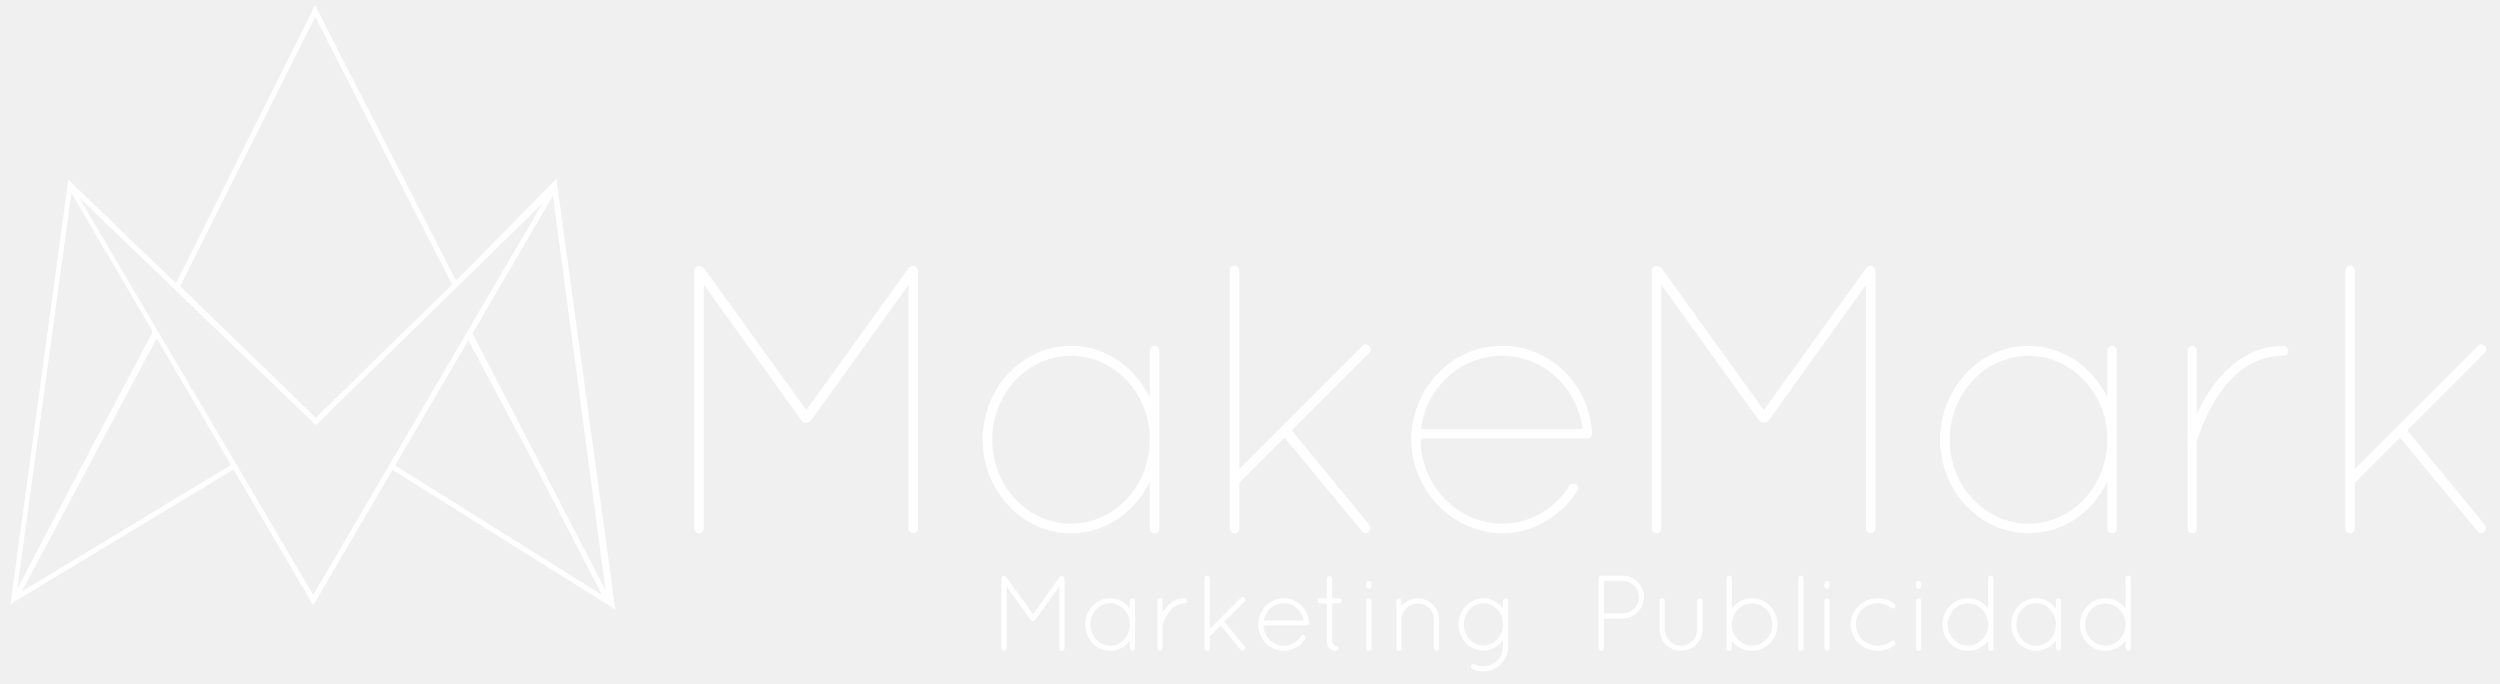
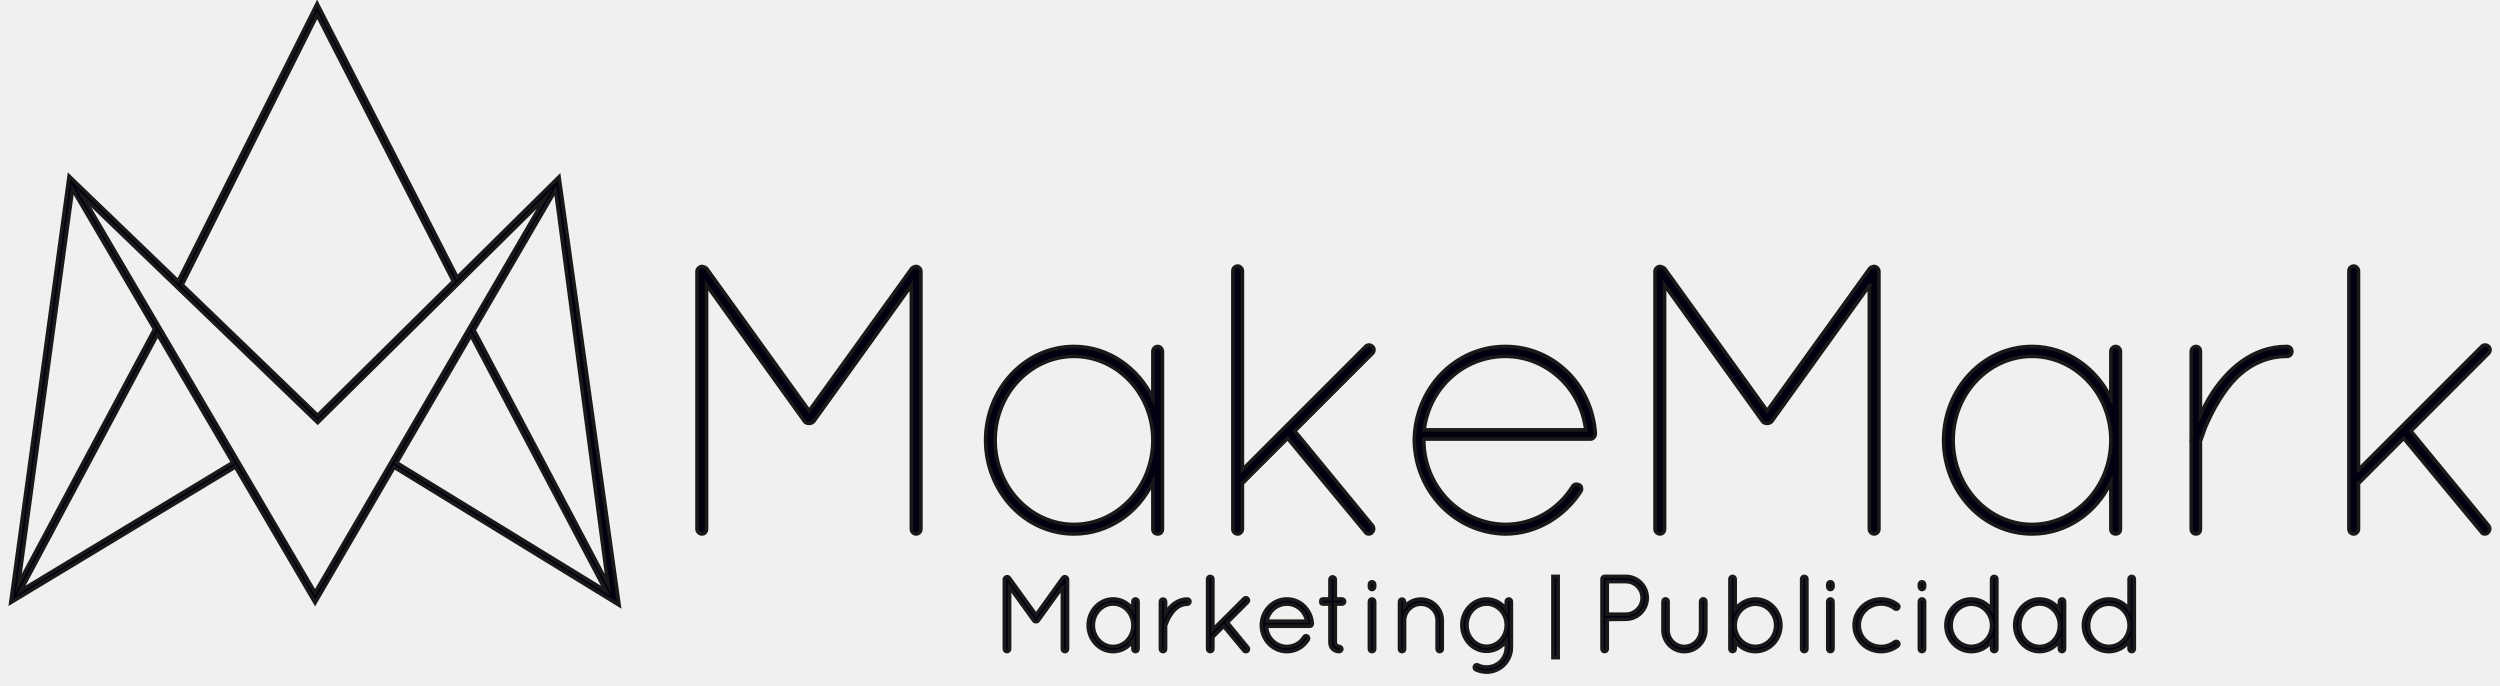
- <svg xmlns="http://www.w3.org/2000/svg" version="1.1" id="Capa_1" x="0px" y="0px" width="auto" height="auto" viewBox="0 0 954 261" enable-background="new 0 0 954 261" xml:space="preserve">
+ <svg xmlns="http://www.w3.org/2000/svg" version="1.1" id="Capa_1" x="0px" y="0px" width="700px" height="192.017px" viewBox="0 0 700 192.017" enable-background="new 0 0 700 192.017" xml:space="preserve">
+   <path fill="#000010" stroke="#191919" stroke-miterlimit="10" d="M156.533,49.506l-28.502,28.162L88.797,1L49.886,78.704  L20.457,50.379l-1.113-1.071l-0.23,1.683L3,168.726l62.907-37.97L88.224,168.8l22.133-37.971l63.009,38.626L156.533,49.506z   M170.198,163.449l-37.459-71.02l22.815-39.143L170.198,163.449z M88.812,4.25l38.123,74.5l-37.996,37.542L51.012,79.734  L88.812,4.25z M20.316,53.04l22.946,39.119l-7.416,13.89l-30.61,57.334L20.316,53.04z M5.858,165.334l35.208-65.945l3.067-5.745  l11.62,19.804l9.411,16.041L5.858,165.334z M88.219,165.891l-21.056-35.894l0.001-0.001l-9.726-16.577L23.204,55.061l65.241,62.793  l0.508,0.49l0.973-0.961l62.651-61.903l-3.61,6.194l-17.036,29.226v0l-0.836,1.435l-0.035,0.06v0l-7.985,13.698L88.219,165.891z   M111.097,129.56l20.771-35.635l19.616,37.19l18.086,34.291L111.097,129.56z" />
  <g>
-     <path fill="#FFFFFF" d="M346.659,108.758l-37.225,51.823c-0.438,0.438-1.022,0.729-1.605,0.729h-0.293   c-0.729,0-1.313-0.291-1.605-0.729l-37.371-51.97v92.99c0,1.022-0.73,1.897-1.752,1.897s-1.897-0.875-1.897-1.897v-98.245   c0-0.876,0.876-1.897,1.897-1.897c0.146,0,0.292,0,0.438,0.146c0.438,0,0.877,0.291,1.314,0.584l39.123,54.305l39.123-54.305   c0.291-0.293,0.729-0.584,1.168-0.584c0.146-0.146,0.291-0.146,0.438-0.146c1.168,0,1.897,1.021,1.897,1.897v98.245   c0,1.022-0.729,1.897-1.897,1.897c-0.876,0-1.752-0.875-1.752-1.897V108.758z" />
-     <path fill="#FFFFFF" d="M442.421,133.867v67.734c0,1.168-0.729,1.897-1.751,1.897c-1.168,0-1.897-0.729-1.897-1.897v-17.81   c-5.548,11.679-16.934,19.707-30.072,19.707c-18.686,0-33.722-16.203-33.722-35.765s15.036-35.766,33.722-35.766   c13.139,0,24.524,8.176,30.072,19.707v-17.809c0-0.877,0.729-1.898,1.897-1.898C441.691,131.969,442.421,132.99,442.421,133.867z    M438.772,167.734c0-17.664-13.576-31.971-30.072-31.971s-30.072,14.307-30.072,31.971c0,17.81,13.576,32.116,30.072,32.116   S438.772,185.544,438.772,167.734z" />
-     <path fill="#FFFFFF" d="M469.28,103.211c0-1.021,0.73-1.898,1.898-1.898c0.875,0,1.751,0.877,1.751,1.898v75.764l47.005-47.006   c0.73-0.73,1.752-0.73,2.629,0c0.729,0.73,0.729,1.898,0,2.628l-29.635,29.634l29.635,36.058c0.729,1.021,0.438,2.043-0.293,2.773   c-0.291,0.292-0.73,0.438-1.021,0.438c-0.584,0-1.168-0.146-1.459-0.729l-29.635-35.766l-16.787,16.788   c-0.146,0.146-0.293,0.292-0.438,0.292v17.518c0,1.022-0.876,1.897-1.751,1.897c-1.168,0-1.898-0.875-1.898-1.897V103.211z" />
-     <path fill="#FFFFFF" d="M538.476,167.734c0.291-19.854,15.619-35.766,34.742-35.766c18.248,0,32.992,14.452,34.307,32.992v0.146   v0.292v0.146c-0.146,0.875-0.877,1.752-1.752,1.752h-63.648v0.438c0,17.518,13.869,31.97,31.094,32.116   c10.803,0,20.293-5.84,25.693-14.599c0.584-0.876,1.605-0.876,2.627-0.438c0.73,0.438,1.023,1.606,0.439,2.482   c-6.133,9.488-16.789,16.203-28.76,16.203C554.095,203.208,538.767,187.296,538.476,167.734z M542.271,163.793h61.604   c-1.896-15.912-15.035-28.029-30.656-28.029C557.308,135.764,544.169,147.881,542.271,163.793z" />
-     <path fill="#FFFFFF" d="M712.046,108.758l-37.225,51.823c-0.438,0.438-1.021,0.729-1.605,0.729h-0.293   c-0.73,0-1.314-0.291-1.605-0.729l-37.371-51.97v92.99c0,1.022-0.73,1.897-1.752,1.897s-1.898-0.875-1.898-1.897v-98.245   c0-0.876,0.877-1.897,1.898-1.897c0.146,0,0.293,0,0.438,0.146c0.439,0,0.877,0.291,1.314,0.584l39.123,54.305l39.123-54.305   c0.291-0.293,0.73-0.584,1.168-0.584c0.145-0.146,0.291-0.146,0.438-0.146c1.168,0,1.898,1.021,1.898,1.897v98.245   c0,1.022-0.73,1.897-1.898,1.897c-0.875,0-1.752-0.875-1.752-1.897V108.758z" />
-     <path fill="#FFFFFF" d="M807.808,133.867v67.734c0,1.168-0.729,1.897-1.752,1.897c-1.168,0-1.896-0.729-1.896-1.897v-17.81   c-5.547,11.679-16.934,19.707-30.072,19.707c-18.686,0-33.723-16.203-33.723-35.765s15.037-35.766,33.723-35.766   c13.139,0,24.525,8.176,30.072,19.707v-17.809c0-0.877,0.729-1.898,1.896-1.898C807.079,131.969,807.808,132.99,807.808,133.867z    M804.159,167.734c0-17.664-13.576-31.971-30.072-31.971s-30.072,14.307-30.072,31.971c0,17.81,13.576,32.116,30.072,32.116   S804.159,185.544,804.159,167.734z" />
-     <path fill="#FFFFFF" d="M834.813,168.172c-0.146-0.291-0.146-0.438,0-0.875v-33.43c0-1.022,0.875-1.898,1.752-1.898   c1.168,0,1.752,0.876,1.752,1.898V158.1c1.168-2.628,2.627-5.547,4.525-8.467c5.547-8.321,14.744-17.664,28.467-17.664   c1.166,0,1.896,0.876,1.896,1.898c0,1.021-0.73,1.896-1.896,1.896c-9.051,0-15.912,4.381-20.73,9.781   c-5.109,5.84-8.613,13.139-10.51,17.664c-1.168,3.211-1.752,4.963-1.752,4.963v33.43c0,1.168-0.584,1.897-1.752,1.897   c-0.877,0-1.752-0.729-1.752-1.897V168.172z" />
-     <path fill="#FFFFFF" d="M894.956,103.211c0-1.021,0.73-1.898,1.898-1.898c0.875,0,1.752,0.877,1.752,1.898v75.764l47.006-47.006   c0.73-0.73,1.752-0.73,2.627,0c0.73,0.73,0.73,1.898,0,2.628l-29.633,29.634l29.633,36.058c0.73,1.021,0.438,2.043-0.291,2.773   c-0.293,0.292-0.73,0.438-1.023,0.438c-0.582,0-1.166-0.146-1.459-0.729l-29.635-35.766l-16.787,16.788   c-0.146,0.146-0.291,0.292-0.438,0.292v17.518c0,1.022-0.877,1.897-1.752,1.897c-1.168,0-1.898-0.875-1.898-1.897V103.211z" />
+     <path fill="#000010" stroke="#191919" stroke-miterlimit="10" d="M255.176,79.963l-27.328,38.045   c-0.322,0.322-0.75,0.536-1.178,0.536h-0.215c-0.536,0-0.964-0.214-1.179-0.536l-27.435-38.152v68.267   c0,0.751-0.536,1.393-1.286,1.393s-1.393-0.642-1.393-1.393V75.998c0-0.643,0.643-1.393,1.393-1.393c0.107,0,0.214,0,0.321,0.107   c0.322,0,0.644,0.214,0.965,0.429l28.721,39.867l28.722-39.867c0.213-0.215,0.536-0.429,0.857-0.429   c0.107-0.107,0.213-0.107,0.321-0.107c0.857,0,1.393,0.75,1.393,1.393v72.125c0,0.751-0.536,1.393-1.393,1.393   c-0.643,0-1.286-0.642-1.286-1.393V79.963z" />
+     <path fill="#000010" stroke="#191919" stroke-miterlimit="10" d="M325.478,98.396v49.726c0,0.857-0.535,1.393-1.285,1.393   c-0.857,0-1.393-0.536-1.393-1.393v-13.074c-4.073,8.574-12.432,14.467-22.077,14.467c-13.717,0-24.756-11.895-24.756-26.256   s11.039-26.257,24.756-26.257c9.646,0,18.004,6.002,22.077,14.468V98.396c0-0.644,0.536-1.394,1.393-1.394   C324.942,97.002,325.478,97.752,325.478,98.396z M322.799,123.259c0-12.968-9.967-23.471-22.077-23.471   s-22.077,10.503-22.077,23.471c0,13.075,9.966,23.578,22.077,23.578S322.799,136.334,322.799,123.259z" />
+     <path fill="#000010" stroke="#191919" stroke-miterlimit="10" d="M345.196,75.891c0-0.75,0.537-1.394,1.394-1.394   c0.642,0,1.285,0.644,1.285,1.394v55.621l34.508-34.509c0.536-0.536,1.286-0.536,1.93,0c0.535,0.537,0.535,1.394,0,1.93   l-21.756,21.755l21.756,26.471c0.535,0.75,0.321,1.5-0.215,2.036c-0.214,0.214-0.536,0.321-0.75,0.321   c-0.429,0-0.857-0.107-1.071-0.536l-21.755-26.256l-12.324,12.325c-0.108,0.107-0.215,0.214-0.322,0.214v12.86   c0,0.751-0.643,1.393-1.285,1.393c-0.857,0-1.394-0.642-1.394-1.393V75.891z" />
+     <path fill="#000010" stroke="#191919" stroke-miterlimit="10" d="M395.994,123.259c0.214-14.575,11.467-26.257,25.506-26.257   c13.396,0,24.221,10.61,25.186,24.221v0.107v0.214v0.107c-0.107,0.643-0.645,1.286-1.286,1.286h-46.727v0.321   c0,12.86,10.182,23.47,22.827,23.578c7.931,0,14.897-4.287,18.862-10.717c0.429-0.643,1.179-0.643,1.929-0.322   c0.536,0.322,0.751,1.18,0.322,1.823c-4.502,6.965-12.325,11.895-21.113,11.895C407.461,149.302,396.208,137.62,395.994,123.259z    M398.78,120.366h45.226c-1.393-11.682-11.038-20.577-22.506-20.577C409.819,99.789,400.174,108.684,398.78,120.366z" />
+     <path fill="#000010" stroke="#191919" stroke-miterlimit="10" d="M523.418,79.963l-27.328,38.045   c-0.321,0.322-0.75,0.536-1.179,0.536h-0.215c-0.536,0-0.965-0.214-1.179-0.536l-27.436-38.152v68.267   c0,0.751-0.536,1.393-1.286,1.393s-1.394-0.642-1.394-1.393V75.998c0-0.643,0.644-1.393,1.394-1.393c0.107,0,0.216,0,0.321,0.107   c0.323,0,0.644,0.214,0.965,0.429l28.722,39.867l28.722-39.867c0.214-0.215,0.536-0.429,0.857-0.429   c0.106-0.107,0.214-0.107,0.321-0.107c0.857,0,1.394,0.75,1.394,1.393v72.125c0,0.751-0.536,1.393-1.394,1.393   c-0.643,0-1.286-0.642-1.286-1.393V79.963z" />
+     <path fill="#000010" stroke="#191919" stroke-miterlimit="10" d="M593.72,98.396v49.726c0,0.857-0.535,1.393-1.286,1.393   c-0.857,0-1.393-0.536-1.393-1.393v-13.074c-4.072,8.574-12.432,14.467-22.077,14.467c-13.718,0-24.757-11.895-24.757-26.256   s11.039-26.257,24.757-26.257c9.646,0,18.005,6.002,22.077,14.468V98.396c0-0.644,0.535-1.394,1.393-1.394   C593.185,97.002,593.72,97.752,593.72,98.396z M591.041,123.259c0-12.968-9.967-23.471-22.077-23.471s-22.077,10.503-22.077,23.471   c0,13.075,9.967,23.578,22.077,23.578S591.041,136.334,591.041,123.259z" />
+     <path fill="#000010" stroke="#191919" stroke-miterlimit="10" d="M613.545,123.581c-0.107-0.214-0.107-0.321,0-0.643V98.396   c0-0.751,0.643-1.394,1.286-1.394c0.857,0,1.286,0.643,1.286,1.394v17.79c0.857-1.929,1.929-4.072,3.322-6.216   c4.072-6.109,10.824-12.968,20.898-12.968c0.856,0,1.393,0.643,1.393,1.394c0,0.75-0.536,1.392-1.393,1.392   c-6.645,0-11.682,3.216-15.219,7.181c-3.751,4.287-6.323,9.646-7.716,12.968c-0.857,2.357-1.286,3.644-1.286,3.644v24.542   c0,0.857-0.429,1.393-1.286,1.393c-0.644,0-1.286-0.536-1.286-1.393V123.581z" />
+     <path fill="#000010" stroke="#191919" stroke-miterlimit="10" d="M657.697,75.891c0-0.75,0.537-1.394,1.395-1.394   c0.642,0,1.286,0.644,1.286,1.394v55.621l34.508-34.509c0.536-0.536,1.286-0.536,1.929,0c0.536,0.537,0.536,1.394,0,1.93   l-21.754,21.755l21.754,26.471c0.536,0.75,0.321,1.5-0.214,2.036c-0.215,0.214-0.536,0.321-0.751,0.321   c-0.428,0-0.856-0.107-1.071-0.536l-21.756-26.256l-12.323,12.325c-0.108,0.107-0.214,0.214-0.321,0.214v12.86   c0,0.751-0.645,1.393-1.286,1.393c-0.857,0-1.395-0.642-1.395-1.393V75.891z" />
  </g>
  <g>
-     <path fill="#FFFFFF" d="M404.267,223.766l-9.184,12.751c-0.205,0.328-0.533,0.451-0.82,0.451h-0.082   c-0.369,0-0.656-0.123-0.861-0.451l-9.184-12.71v23.575c0,0.532-0.451,0.983-0.984,0.983c-0.574,0-1.025-0.451-1.025-0.983v-26.568   c0-0.328,0.164-0.615,0.41-0.778c0-0.041,0.041-0.041,0.082-0.082c0.451-0.287,1.066-0.205,1.394,0.245l10.209,14.146   l10.168-14.146c0.287-0.45,0.943-0.532,1.394-0.245c0.123,0.123,0.205,0.204,0.287,0.327c0.082,0.164,0.164,0.369,0.164,0.533   v26.568c0,0.532-0.451,0.983-0.984,0.983c-0.574,0-0.984-0.451-0.984-0.983V223.766z" />
-     <path fill="#FFFFFF" d="M433.13,229.26v18.122c0,0.532-0.451,0.983-0.984,0.983s-0.984-0.451-0.984-0.983v-2.993   c-1.722,2.378-4.469,3.977-7.544,3.977c-5.289,0-9.512-4.551-9.512-10.045s4.223-10.045,9.512-10.045   c3.075,0,5.822,1.559,7.544,3.936v-2.951c0-0.574,0.451-0.984,0.984-0.984S433.13,228.686,433.13,229.26z M431.162,238.32   c0-4.51-3.403-8.117-7.544-8.117c-4.1,0-7.544,3.607-7.544,8.117s3.444,8.077,7.544,8.077   C427.759,246.397,431.162,242.83,431.162,238.32z" />
-     <path fill="#FFFFFF" d="M441.657,229.301c0-0.574,0.451-0.984,1.025-0.984c0.492,0,0.943,0.41,0.943,0.984v4.428   c0.082-0.164,0.164-0.328,0.287-0.492c1.517-2.378,4.182-4.92,8.036-4.92c0.533,0,0.984,0.41,0.984,0.984   c0,0.533-0.451,0.984-0.984,0.984c-2.624,0-4.428,1.476-5.822,3.279c-1.353,1.805-2.132,3.854-2.419,4.674   c-0.082,0.164-0.082,0.246-0.082,0.328v8.815c0,0.573-0.451,0.983-0.943,0.983c-0.574,0-1.025-0.41-1.025-0.983V229.301z" />
-     <path fill="#FFFFFF" d="M459.656,220.649c0-0.532,0.451-0.983,0.984-0.983c0.574,0,1.025,0.451,1.025,0.983v19.312l11.89-11.85   c0.41-0.41,0.984-0.41,1.394,0c0.41,0.369,0.41,0.984,0,1.395l-7.749,7.748l7.79,9.472c0.369,0.451,0.328,1.024-0.082,1.435   c-0.204,0.164-0.45,0.205-0.655,0.205c-0.287,0-0.615-0.082-0.779-0.369l-7.709-9.307l-4.099,4.1v4.593   c0,0.532-0.451,0.983-1.025,0.983c-0.533,0-0.984-0.451-0.984-0.983V220.649z" />
-     <path fill="#FFFFFF" d="M480.156,238.361c0-5.576,4.347-10.086,9.759-10.086c5.166,0,9.266,4.1,9.676,9.348v0.041v0.123   c0,0.533-0.451,0.902-0.984,0.902h-16.482c0.205,4.387,3.649,7.708,7.791,7.708c2.664,0,5.125-1.394,6.478-3.649   c0.287-0.491,0.901-0.573,1.312-0.327c0.451,0.327,0.615,0.901,0.328,1.394c-1.722,2.747-4.715,4.551-8.117,4.551   C484.503,248.365,480.156,243.855,480.156,238.361z M482.247,236.763h15.211c-0.655-3.772-3.854-6.519-7.543-6.519   C486.143,230.244,482.985,232.949,482.247,236.763z" />
-     <path fill="#FFFFFF" d="M511.932,229.26c0,0.492-0.492,0.984-0.984,0.984h-2.583v14.637c0,0.984,0.984,1.477,1.477,1.477   s1.025,0.532,1.025,1.024c0,0.491-0.533,0.983-1.025,0.983c-2.01,0-3.526-1.476-3.526-3.484v-14.637h-2.501   c-0.984,0-0.984-0.492-0.984-0.984s0-0.984,0.984-0.984h2.501v-7.462c0-0.492,0.492-0.983,0.983-0.983   c0.533,0,1.066,0.491,1.066,0.983v7.462h2.583C511.439,228.275,511.932,228.768,511.932,229.26z" />
-     <path fill="#FFFFFF" d="M521.361,222.699c0-0.533,0.451-0.984,0.983-0.984c0.574,0,1.025,0.451,1.025,0.984v0.943   c0,0.574-0.451,1.066-1.025,1.066c-0.532,0-0.983-0.492-0.983-1.066V222.699z M521.361,229.26c0-0.574,0.451-0.984,0.983-0.984   c0.574,0,1.025,0.41,1.025,0.984v18.122c0,0.532-0.451,0.983-1.025,0.983c-0.532,0-0.983-0.451-0.983-0.983V229.26z" />
-     <path fill="#FFFFFF" d="M547.19,236.476c0-3.403-2.746-6.19-6.19-6.19c-3.403,0-6.149,2.787-6.231,6.19v10.906v0.164   c-0.041,0.164-0.082,0.327-0.205,0.45c-0.164,0.246-0.451,0.369-0.738,0.369h-0.246c-0.287-0.082-0.533-0.287-0.656-0.533   c-0.041-0.041-0.041-0.082-0.041-0.122c0-0.041-0.041-0.082-0.041-0.082v-0.246v-10.906v-0.328v-6.847   c0-0.533,0.41-0.984,0.984-0.984c0.533,0,0.943,0.451,0.943,0.984v1.927c1.476-1.763,3.73-2.911,6.231-2.911   c4.51,0,8.159,3.689,8.159,8.159v10.906c0,0.573-0.451,0.983-0.984,0.983s-0.984-0.41-0.984-0.983V236.476z" />
-     <path fill="#FFFFFF" d="M575.522,246.767c0,5.207-4.224,9.431-9.472,9.431c-1.476,0-2.87-0.369-4.183-0.943   c-0.41-0.287-0.655-0.861-0.41-1.312c0.246-0.533,0.82-0.738,1.312-0.451c1.025,0.492,2.051,0.738,3.28,0.738   c4.183,0,7.503-3.32,7.503-7.462v-2.46c-1.681,2.419-4.428,3.936-7.503,3.936c-5.248,0-9.431-4.469-9.431-10.004   c0-5.412,4.183-9.963,9.431-9.963c3.075,0,5.822,1.559,7.503,3.936v-2.951c0-0.533,0.451-0.984,1.025-0.984   c0.492,0,0.943,0.451,0.943,0.984V246.767z M573.554,238.238c0-4.469-3.361-7.994-7.503-7.994c-4.101,0-7.462,3.525-7.462,7.994   c0,4.51,3.361,8.078,7.462,8.078C570.192,246.316,573.554,242.748,573.554,238.238z" />
-     <path fill="#FFFFFF" d="M610.083,220.649c0-0.532,0.451-0.983,0.984-0.983h0.123h7.994c4.51,0,8.16,3.689,8.16,8.199   s-3.65,8.159-8.16,8.159l-7.093,0.082v11.275c0,0.532-0.45,0.983-1.024,0.983c-0.533,0-0.984-0.451-0.984-0.983V220.649z    M619.185,234.098c3.403-0.041,6.191-2.829,6.191-6.232c0-3.402-2.788-6.191-6.191-6.191h-7.093v12.424H619.185z" />
-     <path fill="#FFFFFF" d="M633.329,229.219c0-0.574,0.451-0.984,0.984-0.984s0.984,0.41,0.984,0.984v10.947   c0,3.443,2.746,6.191,6.149,6.231c3.444-0.04,6.231-2.788,6.231-6.231v-10.947c0-0.574,0.492-0.984,0.984-0.984   c0.574,0,1.025,0.41,1.025,0.984v10.947c0,4.51-3.648,8.199-8.241,8.199c-4.51,0-8.118-3.689-8.118-8.199V229.219z" />
-     <path fill="#FFFFFF" d="M658.872,238.771v-0.41v-0.41v-17.302c0-0.532,0.451-0.983,0.984-0.983c0.574,0,1.025,0.451,1.025,0.983   v11.562c1.762-2.377,4.551-3.936,7.707-3.936c5.412,0,9.717,4.51,9.717,10.086c0,5.494-4.305,10.004-9.717,10.004   c-3.156,0-5.945-1.517-7.707-3.895v2.911c0,0.532-0.451,0.983-1.025,0.983c-0.533,0-0.984-0.451-0.984-0.983V238.771z    M660.882,238.361c0,4.428,3.484,7.996,7.707,7.996c4.264,0,7.709-3.568,7.709-7.996c0-4.469-3.445-8.076-7.709-8.076   c-4.141,0-7.544,3.443-7.707,7.748V238.361z" />
-     <path fill="#FFFFFF" d="M686.219,220.649c0-0.532,0.451-0.983,0.983-0.983c0.574,0,1.025,0.451,1.025,0.983v26.732   c0,0.532-0.451,0.983-1.025,0.983c-0.532,0-0.983-0.451-0.983-0.983V220.649z" />
-     <path fill="#FFFFFF" d="M696.181,222.699c0-0.533,0.451-0.984,0.984-0.984c0.574,0,1.025,0.451,1.025,0.984v0.943   c0,0.574-0.451,1.066-1.025,1.066c-0.533,0-0.984-0.492-0.984-1.066V222.699z M696.181,229.26c0-0.574,0.451-0.984,0.984-0.984   c0.574,0,1.025,0.41,1.025,0.984v18.122c0,0.532-0.451,0.983-1.025,0.983c-0.533,0-0.984-0.451-0.984-0.983V229.26z" />
-     <path fill="#FFFFFF" d="M706.226,238.279c0-5.576,4.592-10.004,10.332-10.004c2.378,0,4.633,0.82,6.396,2.215   c0.41,0.286,0.492,0.901,0.123,1.353c-0.328,0.368-0.902,0.491-1.354,0.163c-1.436-1.147-3.238-1.803-5.166-1.803   c-4.674,0-8.363,3.648-8.363,8.076c0,4.51,3.689,8.118,8.363,8.118c1.928,0,3.73-0.655,5.166-1.763   c0.451-0.328,1.025-0.205,1.354,0.164c0.369,0.451,0.287,1.066-0.205,1.436c-1.682,1.312-3.937,2.131-6.314,2.131   C710.817,248.365,706.226,243.938,706.226,238.279z" />
-     <path fill="#FFFFFF" d="M731.112,222.699c0-0.533,0.451-0.984,0.984-0.984c0.574,0,1.025,0.451,1.025,0.984v0.943   c0,0.574-0.451,1.066-1.025,1.066c-0.533,0-0.984-0.492-0.984-1.066V222.699z M731.112,229.26c0-0.574,0.451-0.984,0.984-0.984   c0.574,0,1.025,0.41,1.025,0.984v18.122c0,0.532-0.451,0.983-1.025,0.983c-0.533,0-0.984-0.451-0.984-0.983V229.26z" />
-     <path fill="#FFFFFF" d="M758.665,244.471c-1.764,2.378-4.552,3.895-7.709,3.895c-5.412,0-9.717-4.51-9.717-10.004   c0-5.576,4.305-10.086,9.717-10.086c3.157,0,5.945,1.559,7.709,3.936v-11.562c0-0.532,0.45-0.983,1.024-0.983   c0.533,0,0.983,0.451,0.983,0.983v17.302v0.41v9.021c0,0.532-0.45,0.983-0.983,0.983c-0.574,0-1.024-0.451-1.024-0.983V244.471z    M758.665,238.689v-0.656c-0.164-4.305-3.567-7.748-7.709-7.748c-4.223,0-7.707,3.607-7.707,8.076c0,4.428,3.484,7.996,7.707,7.996   C755.098,246.357,758.501,242.953,758.665,238.689z" />
-     <path fill="#FFFFFF" d="M786.503,229.26v18.122c0,0.532-0.451,0.983-0.984,0.983s-0.983-0.451-0.983-0.983v-2.993   c-1.722,2.378-4.47,3.977-7.544,3.977c-5.289,0-9.512-4.551-9.512-10.045s4.223-10.045,9.512-10.045   c3.074,0,5.822,1.559,7.544,3.936v-2.951c0-0.574,0.45-0.984,0.983-0.984S786.503,228.686,786.503,229.26z M784.535,238.32   c0-4.51-3.403-8.117-7.544-8.117c-4.1,0-7.545,3.607-7.545,8.117s3.445,8.077,7.545,8.077   C781.132,246.397,784.535,242.83,784.535,238.32z" />
-     <path fill="#FFFFFF" d="M811.103,244.471c-1.764,2.378-4.551,3.895-7.708,3.895c-5.412,0-9.718-4.51-9.718-10.004   c0-5.576,4.306-10.086,9.718-10.086c3.157,0,5.944,1.559,7.708,3.936v-11.562c0-0.532,0.451-0.983,1.025-0.983   c0.533,0,0.983,0.451,0.983,0.983v17.302v0.41v9.021c0,0.532-0.45,0.983-0.983,0.983c-0.574,0-1.025-0.451-1.025-0.983V244.471z    M811.103,238.689v-0.656c-0.164-4.305-3.566-7.748-7.708-7.748c-4.224,0-7.708,3.607-7.708,8.076c0,4.428,3.484,7.996,7.708,7.996   C807.536,246.357,810.938,242.953,811.103,238.689z" />
+     <path fill="#000010" stroke="#191919" stroke-miterlimit="10" d="M297.467,164.394l-6.743,9.361   c-0.15,0.241-0.391,0.331-0.602,0.331h-0.06c-0.271,0-0.482-0.09-0.632-0.331l-6.743-9.331v17.307c0,0.391-0.331,0.722-0.722,0.722   c-0.422,0-0.752-0.332-0.752-0.722v-19.505c0-0.241,0.121-0.452,0.301-0.571c0-0.03,0.03-0.03,0.06-0.06   c0.331-0.211,0.783-0.15,1.023,0.18l7.496,10.385l7.464-10.385c0.211-0.33,0.692-0.391,1.023-0.18c0.09,0.09,0.15,0.15,0.21,0.24   c0.061,0.12,0.121,0.271,0.121,0.391v19.505c0,0.391-0.331,0.722-0.723,0.722c-0.421,0-0.722-0.332-0.722-0.722V164.394z" />
+     <path fill="#000010" stroke="#191919" stroke-miterlimit="10" d="M318.657,168.427v13.304c0,0.391-0.331,0.722-0.723,0.722   c-0.391,0-0.722-0.332-0.722-0.722v-2.197c-1.264,1.746-3.282,2.919-5.539,2.919c-3.883,0-6.983-3.341-6.983-7.375   s3.101-7.375,6.983-7.375c2.257,0,4.274,1.145,5.539,2.89v-2.167c0-0.421,0.331-0.723,0.722-0.723   C318.326,167.704,318.657,168.005,318.657,168.427z M317.212,175.079c0-3.311-2.499-5.959-5.539-5.959   c-3.01,0-5.538,2.648-5.538,5.959s2.528,5.93,5.538,5.93C314.714,181.008,317.212,178.389,317.212,175.079z" />
+     <path fill="#000010" stroke="#191919" stroke-miterlimit="10" d="M324.917,168.457c0-0.421,0.331-0.723,0.753-0.723   c0.361,0,0.692,0.301,0.692,0.723v3.25c0.061-0.12,0.12-0.241,0.21-0.361c1.114-1.746,3.071-3.612,5.9-3.612   c0.391,0,0.723,0.301,0.723,0.723c0,0.392-0.332,0.723-0.723,0.723c-1.926,0-3.25,1.083-4.274,2.408   c-0.993,1.325-1.565,2.829-1.775,3.431c-0.061,0.12-0.061,0.181-0.061,0.241v6.472c0,0.421-0.331,0.722-0.692,0.722   c-0.422,0-0.753-0.301-0.753-0.722V168.457z" />
+     <path fill="#000010" stroke="#191919" stroke-miterlimit="10" d="M338.131,162.106c0-0.391,0.331-0.722,0.722-0.722   c0.422,0,0.753,0.332,0.753,0.722v14.177l8.729-8.699c0.301-0.301,0.723-0.301,1.023,0c0.301,0.271,0.301,0.723,0,1.023   l-5.689,5.688l5.719,6.953c0.271,0.332,0.241,0.752-0.06,1.053c-0.15,0.121-0.331,0.151-0.481,0.151   c-0.211,0-0.452-0.061-0.572-0.271l-5.659-6.833l-3.01,3.01v3.372c0,0.391-0.331,0.722-0.753,0.722   c-0.391,0-0.722-0.332-0.722-0.722V162.106z" />
+     <path fill="#000010" stroke="#191919" stroke-miterlimit="10" d="M353.181,175.109c0-4.094,3.19-7.405,7.164-7.405   c3.792,0,6.802,3.01,7.104,6.863v0.03v0.09c0,0.392-0.331,0.663-0.723,0.663h-12.101c0.15,3.22,2.679,5.659,5.72,5.659   c1.956,0,3.763-1.023,4.755-2.679c0.211-0.36,0.662-0.421,0.963-0.24c0.332,0.24,0.452,0.662,0.241,1.023   c-1.264,2.017-3.461,3.341-5.959,3.341C356.371,182.453,353.181,179.142,353.181,175.109z M354.715,173.935h11.167   c-0.48-2.77-2.829-4.786-5.537-4.786C357.575,169.149,355.258,171.136,354.715,173.935z" />
+     <path fill="#000010" stroke="#191919" stroke-miterlimit="10" d="M376.508,168.427c0,0.361-0.361,0.723-0.723,0.723h-1.896v10.746   c0,0.723,0.723,1.084,1.084,1.084s0.753,0.391,0.753,0.752c0,0.361-0.392,0.722-0.753,0.722c-1.476,0-2.589-1.083-2.589-2.558   v-10.746h-1.836c-0.723,0-0.723-0.361-0.723-0.723s0-0.723,0.723-0.723h1.836v-5.478c0-0.361,0.361-0.722,0.722-0.722   c0.392,0,0.783,0.36,0.783,0.722v5.478h1.896C376.146,167.704,376.508,168.065,376.508,168.427z" />
+     <path fill="#000010" stroke="#191919" stroke-miterlimit="10" d="M383.431,163.611c0-0.392,0.331-0.723,0.722-0.723   c0.422,0,0.753,0.331,0.753,0.723v0.692c0,0.421-0.331,0.783-0.753,0.783c-0.391,0-0.722-0.361-0.722-0.783V163.611z    M383.431,168.427c0-0.421,0.331-0.723,0.722-0.723c0.422,0,0.753,0.301,0.753,0.723v13.304c0,0.391-0.331,0.722-0.753,0.722   c-0.391,0-0.722-0.332-0.722-0.722V168.427z" />
+     <path fill="#000010" stroke="#191919" stroke-miterlimit="10" d="M402.393,173.724c0-2.498-2.017-4.544-4.545-4.544   c-2.498,0-4.515,2.046-4.574,4.544v8.007v0.121c-0.03,0.12-0.061,0.24-0.151,0.331c-0.12,0.181-0.331,0.271-0.542,0.271h-0.181   c-0.21-0.061-0.392-0.211-0.481-0.392c-0.03-0.03-0.03-0.06-0.03-0.09s-0.03-0.06-0.03-0.06v-0.181v-8.007v-0.241v-5.026   c0-0.392,0.302-0.723,0.723-0.723c0.392,0,0.693,0.331,0.693,0.723v1.415c1.083-1.294,2.738-2.137,4.574-2.137   c3.311,0,5.99,2.708,5.99,5.99v8.007c0,0.421-0.332,0.722-0.723,0.722c-0.392,0-0.723-0.301-0.723-0.722V173.724z" />
+     <path fill="#000010" stroke="#191919" stroke-miterlimit="10" d="M423.191,181.279c0,3.823-3.101,6.923-6.953,6.923   c-1.083,0-2.107-0.271-3.07-0.692c-0.302-0.211-0.481-0.632-0.302-0.964c0.181-0.391,0.603-0.542,0.964-0.331   c0.753,0.361,1.506,0.542,2.408,0.542c3.07,0,5.508-2.438,5.508-5.478v-1.806c-1.233,1.776-3.25,2.89-5.508,2.89   c-3.853,0-6.924-3.281-6.924-7.344c0-3.973,3.071-7.314,6.924-7.314c2.258,0,4.274,1.145,5.508,2.89v-2.167   c0-0.391,0.331-0.723,0.753-0.723c0.361,0,0.692,0.332,0.692,0.723V181.279z M421.746,175.019c0-3.281-2.468-5.869-5.508-5.869   c-3.011,0-5.479,2.588-5.479,5.869c0,3.311,2.468,5.93,5.479,5.93C419.278,180.949,421.746,178.329,421.746,175.019z" />
+     <path fill="#000010" stroke="#191919" stroke-miterlimit="10" d="M448.563,162.106c0-0.391,0.331-0.722,0.723-0.722h0.091h5.868   c3.311,0,5.991,2.708,5.991,6.02c0,3.311-2.681,5.99-5.991,5.99l-5.207,0.06v8.278c0,0.391-0.33,0.722-0.752,0.722   c-0.392,0-0.723-0.332-0.723-0.722V162.106z M455.245,171.979c2.499-0.03,4.546-2.077,4.546-4.575c0-2.498-2.047-4.545-4.546-4.545   h-5.207v9.121H455.245z" />
+     <path fill="#000010" stroke="#191919" stroke-miterlimit="10" d="M465.629,168.397c0-0.422,0.332-0.723,0.723-0.723   c0.392,0,0.723,0.301,0.723,0.723v8.037c0,2.528,2.017,4.545,4.515,4.575c2.528-0.029,4.575-2.047,4.575-4.575v-8.037   c0-0.422,0.361-0.723,0.723-0.723c0.421,0,0.753,0.301,0.753,0.723v8.037c0,3.311-2.679,6.02-6.051,6.02   c-3.311,0-5.96-2.709-5.96-6.02V168.397z" />
+     <path fill="#000010" stroke="#191919" stroke-miterlimit="10" d="M484.381,175.41v-0.301v-0.301v-12.702   c0-0.391,0.332-0.722,0.723-0.722c0.422,0,0.753,0.332,0.753,0.722v8.488c1.294-1.745,3.341-2.89,5.658-2.89   c3.973,0,7.134,3.311,7.134,7.405c0,4.033-3.161,7.344-7.134,7.344c-2.317,0-4.364-1.114-5.658-2.859v2.137   c0,0.391-0.331,0.722-0.753,0.722c-0.391,0-0.723-0.332-0.723-0.722V175.41z M485.856,175.109c0,3.25,2.559,5.87,5.658,5.87   c3.13,0,5.659-2.62,5.659-5.87c0-3.281-2.529-5.929-5.659-5.929c-3.04,0-5.538,2.528-5.658,5.688V175.109z" />
+     <path fill="#000010" stroke="#191919" stroke-miterlimit="10" d="M504.457,162.106c0-0.391,0.331-0.722,0.722-0.722   c0.422,0,0.753,0.332,0.753,0.722v19.625c0,0.391-0.331,0.722-0.753,0.722c-0.391,0-0.722-0.332-0.722-0.722V162.106z" />
+     <path fill="#000010" stroke="#191919" stroke-miterlimit="10" d="M511.771,163.611c0-0.392,0.331-0.723,0.723-0.723   c0.422,0,0.753,0.331,0.753,0.723v0.692c0,0.421-0.331,0.783-0.753,0.783c-0.392,0-0.723-0.361-0.723-0.783V163.611z    M511.771,168.427c0-0.421,0.331-0.723,0.723-0.723c0.422,0,0.753,0.301,0.753,0.723v13.304c0,0.391-0.331,0.722-0.753,0.722   c-0.392,0-0.723-0.332-0.723-0.722V168.427z" />
+     <path fill="#000010" stroke="#191919" stroke-miterlimit="10" d="M519.145,175.048c0-4.093,3.371-7.344,7.585-7.344   c1.746,0,3.401,0.603,4.696,1.626c0.301,0.21,0.361,0.662,0.09,0.993c-0.24,0.271-0.662,0.361-0.993,0.12   c-1.054-0.842-2.377-1.323-3.793-1.323c-3.431,0-6.14,2.678-6.14,5.929c0,3.311,2.709,5.96,6.14,5.96   c1.416,0,2.739-0.481,3.793-1.294c0.331-0.241,0.753-0.151,0.993,0.12c0.271,0.332,0.211,0.783-0.15,1.054   c-1.234,0.963-2.89,1.564-4.636,1.564C522.516,182.453,519.145,179.202,519.145,175.048z" />
+     <path fill="#000010" stroke="#191919" stroke-miterlimit="10" d="M537.415,163.611c0-0.392,0.331-0.723,0.723-0.723   c0.422,0,0.753,0.331,0.753,0.723v0.692c0,0.421-0.331,0.783-0.753,0.783c-0.392,0-0.723-0.361-0.723-0.783V163.611z    M537.415,168.427c0-0.421,0.331-0.723,0.723-0.723c0.422,0,0.753,0.301,0.753,0.723v13.304c0,0.391-0.331,0.722-0.753,0.722   c-0.392,0-0.723-0.332-0.723-0.722V168.427z" />
+     <path fill="#000010" stroke="#191919" stroke-miterlimit="10" d="M557.643,179.594c-1.295,1.746-3.342,2.859-5.66,2.859   c-3.973,0-7.133-3.311-7.133-7.344c0-4.094,3.16-7.405,7.133-7.405c2.318,0,4.365,1.145,5.66,2.89v-8.488   c0-0.391,0.33-0.722,0.752-0.722c0.392,0,0.722,0.332,0.722,0.722v12.702v0.301v6.622c0,0.391-0.33,0.722-0.722,0.722   c-0.422,0-0.752-0.332-0.752-0.722V179.594z M557.643,175.35v-0.482c-0.121-3.16-2.619-5.688-5.66-5.688   c-3.1,0-5.657,2.648-5.657,5.929c0,3.25,2.558,5.87,5.657,5.87C555.023,180.979,557.521,178.479,557.643,175.35z" />
+     <path fill="#000010" stroke="#191919" stroke-miterlimit="10" d="M578.079,168.427v13.304c0,0.391-0.331,0.722-0.723,0.722   s-0.722-0.332-0.722-0.722v-2.197c-1.265,1.746-3.282,2.919-5.539,2.919c-3.883,0-6.982-3.341-6.982-7.375s3.1-7.375,6.982-7.375   c2.257,0,4.274,1.145,5.539,2.89v-2.167c0-0.421,0.33-0.723,0.722-0.723S578.079,168.005,578.079,168.427z M576.635,175.079   c0-3.311-2.499-5.959-5.539-5.959c-3.01,0-5.539,2.648-5.539,5.959s2.529,5.93,5.539,5.93   C574.136,181.008,576.635,178.389,576.635,175.079z" />
+     <path fill="#000010" stroke="#191919" stroke-miterlimit="10" d="M596.139,179.594c-1.295,1.746-3.342,2.859-5.659,2.859   c-3.974,0-7.134-3.311-7.134-7.344c0-4.094,3.16-7.405,7.134-7.405c2.317,0,4.364,1.145,5.659,2.89v-8.488   c0-0.391,0.331-0.722,0.752-0.722c0.392,0,0.723,0.332,0.723,0.722v12.702v0.301v6.622c0,0.391-0.331,0.722-0.723,0.722   c-0.421,0-0.752-0.332-0.752-0.722V179.594z M596.139,175.35v-0.482c-0.121-3.16-2.619-5.688-5.659-5.688   c-3.101,0-5.658,2.648-5.658,5.929c0,3.25,2.558,5.87,5.658,5.87C593.52,180.979,596.018,178.479,596.139,175.35z" />
  </g>
-   <line fill="#FFFFFF" x1="592.364" y1="219.666" x2="592.364" y2="250.666" />
-   <path fill="#FFFFFF" d="M234.79,232.426l-22.463-164.17l-38.306,38.845L120.237,2L67.124,108.066L26.296,68.771l-0.201-0.341  l-0.018,0.13l-0.344,2.51L4,230.548l85.14-51.392l30.397,51.817l30.238-51.653l85.034,53.25l0.082,0.051L234.79,232.426z   M120.257,6.428l52.268,102.139l-33.497,32.778l-18.517,18.089l-51.742-50.186L120.257,6.428z M27.252,73.66l31.049,52.928  l-0.125,0.238L22.003,195.29L6.586,224.704L27.252,73.66z M88.128,177.431l-79.76,48.232l51.399-96.571l0.001-0.003l16.272,27.738  L88.13,177.43L88.128,177.431z M119.535,227.019L30.19,75.38l90.338,86.864l86.445-84.591L119.535,227.019z M150.786,177.594  l27.961-47.765l24.03,45.129l26.972,52.083L150.786,177.594z M180.292,127.19l30.711-52.459l20.082,150.537L180.292,127.19z" />
+   <rect x="434.821" y="161.384" fill="#000010" stroke="#191919" stroke-miterlimit="10" width="1.469" height="22.758" />
</svg>
